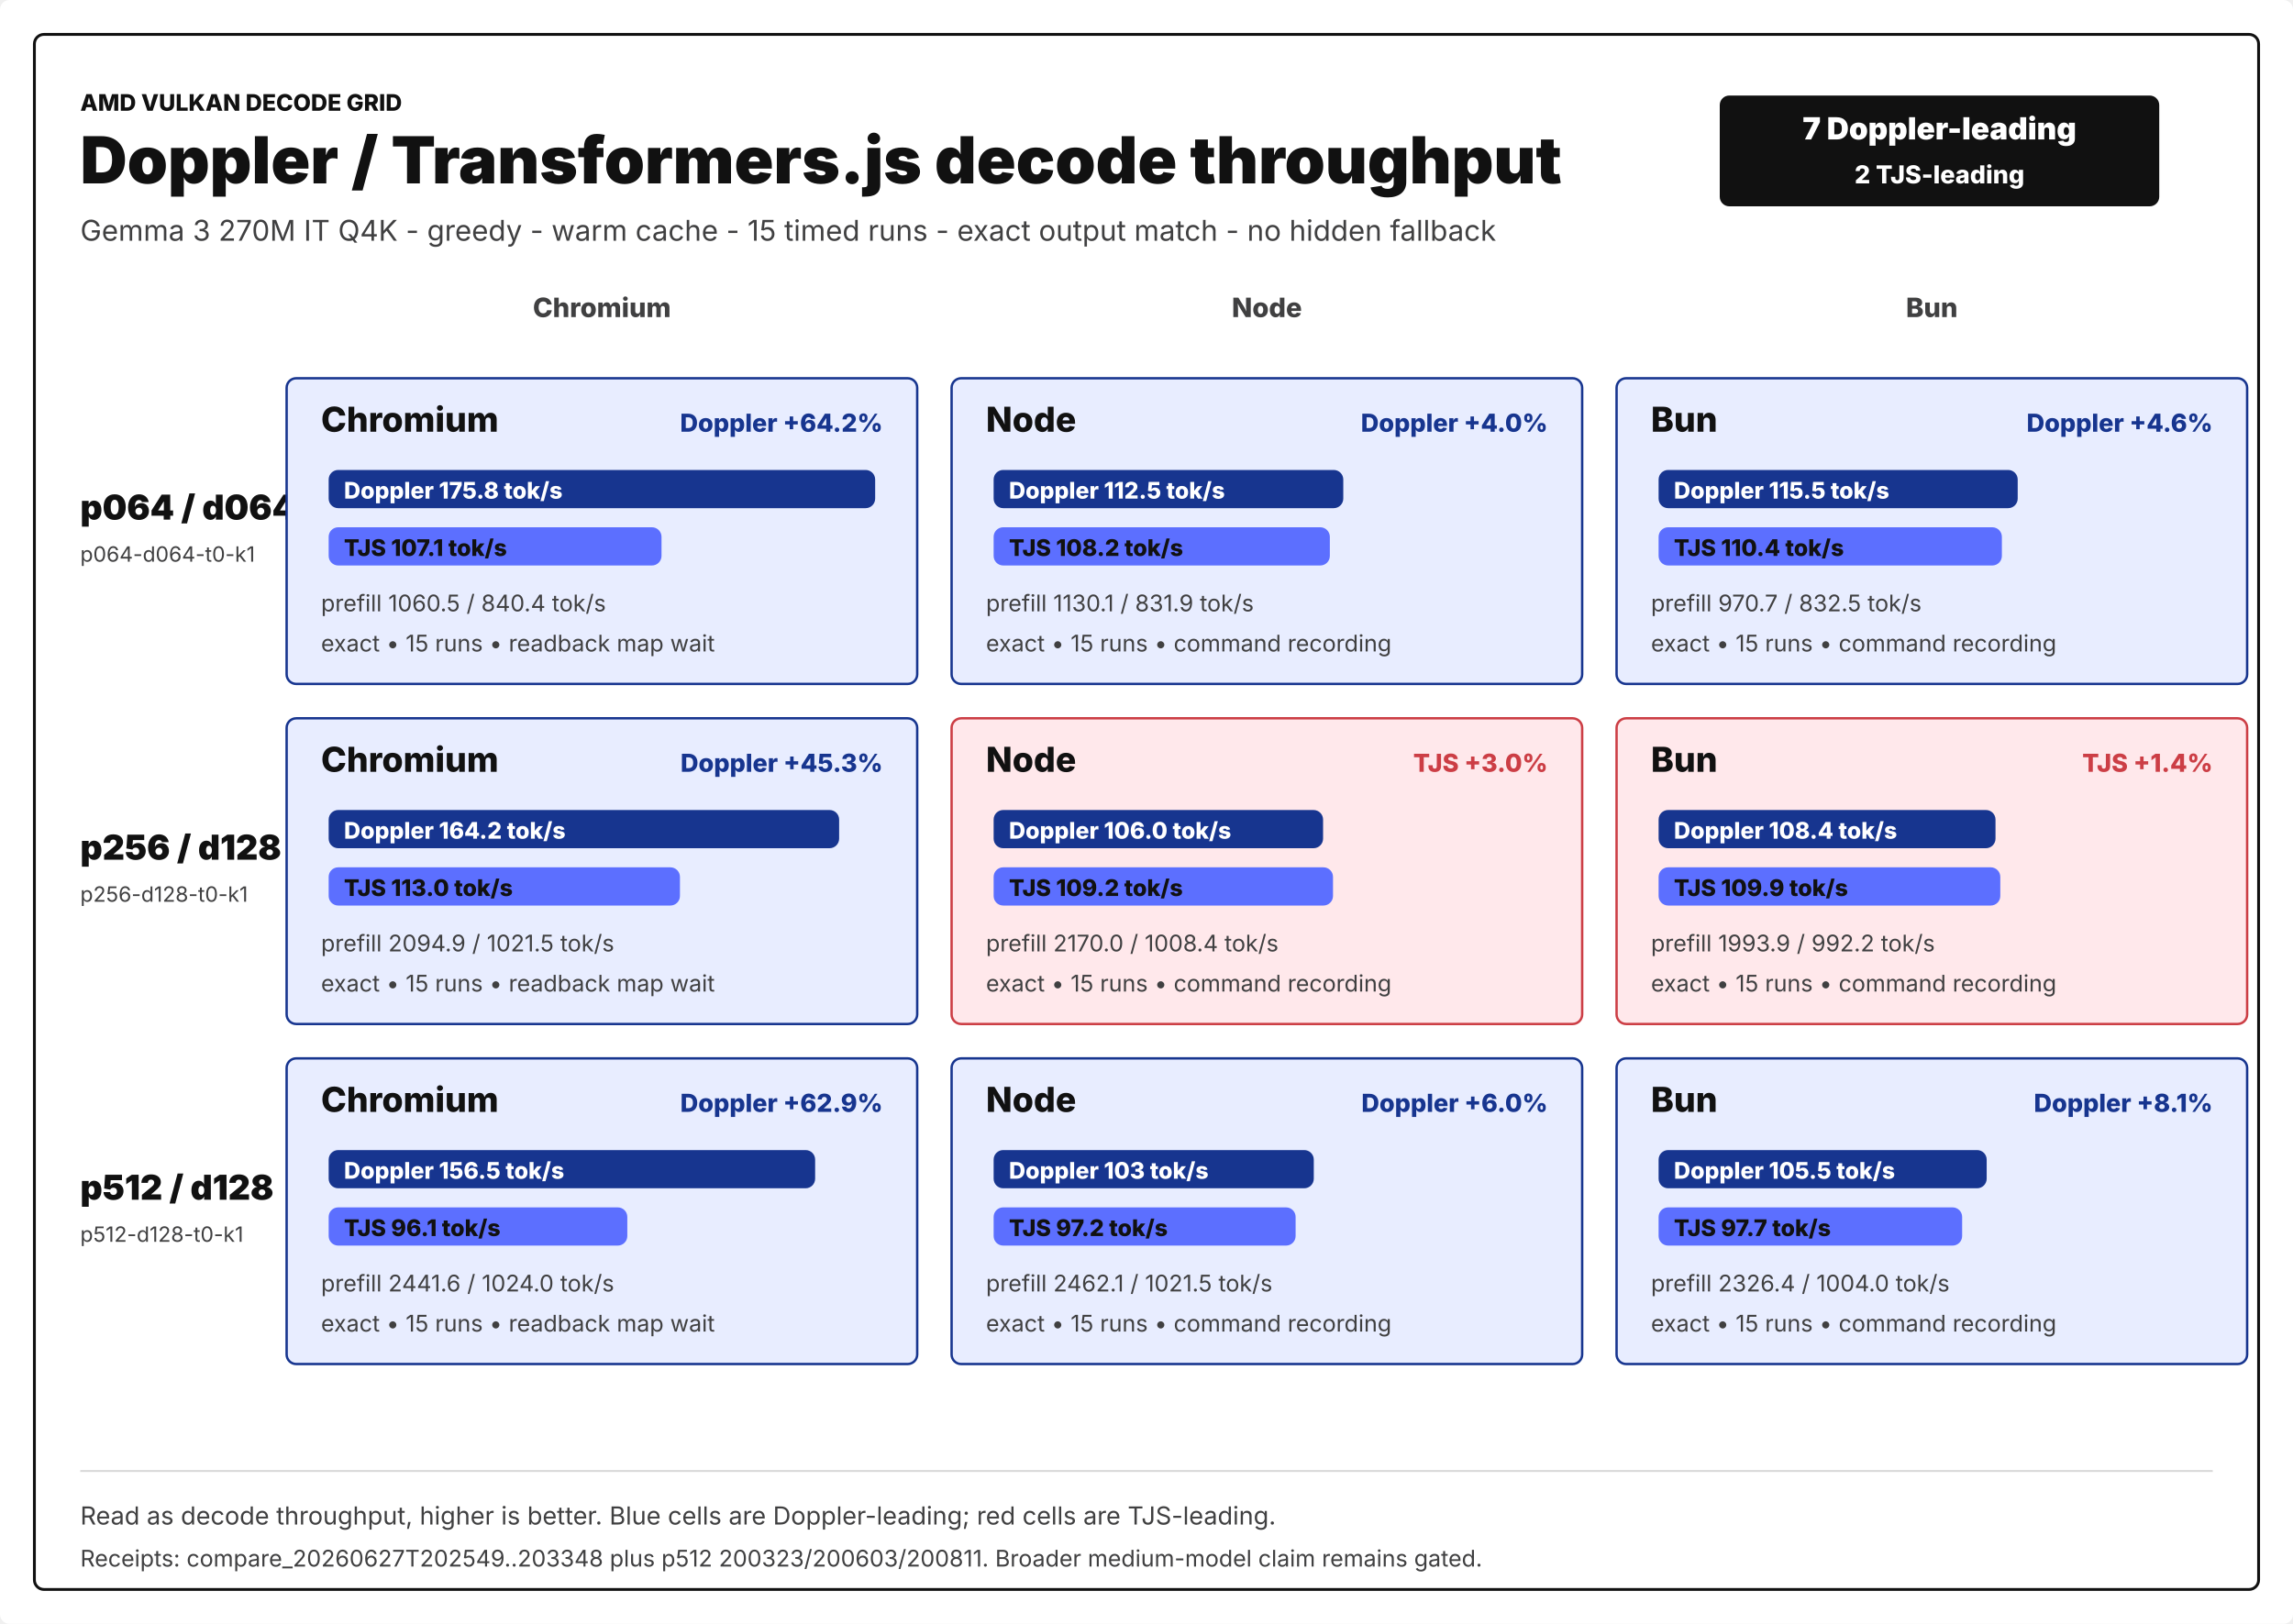
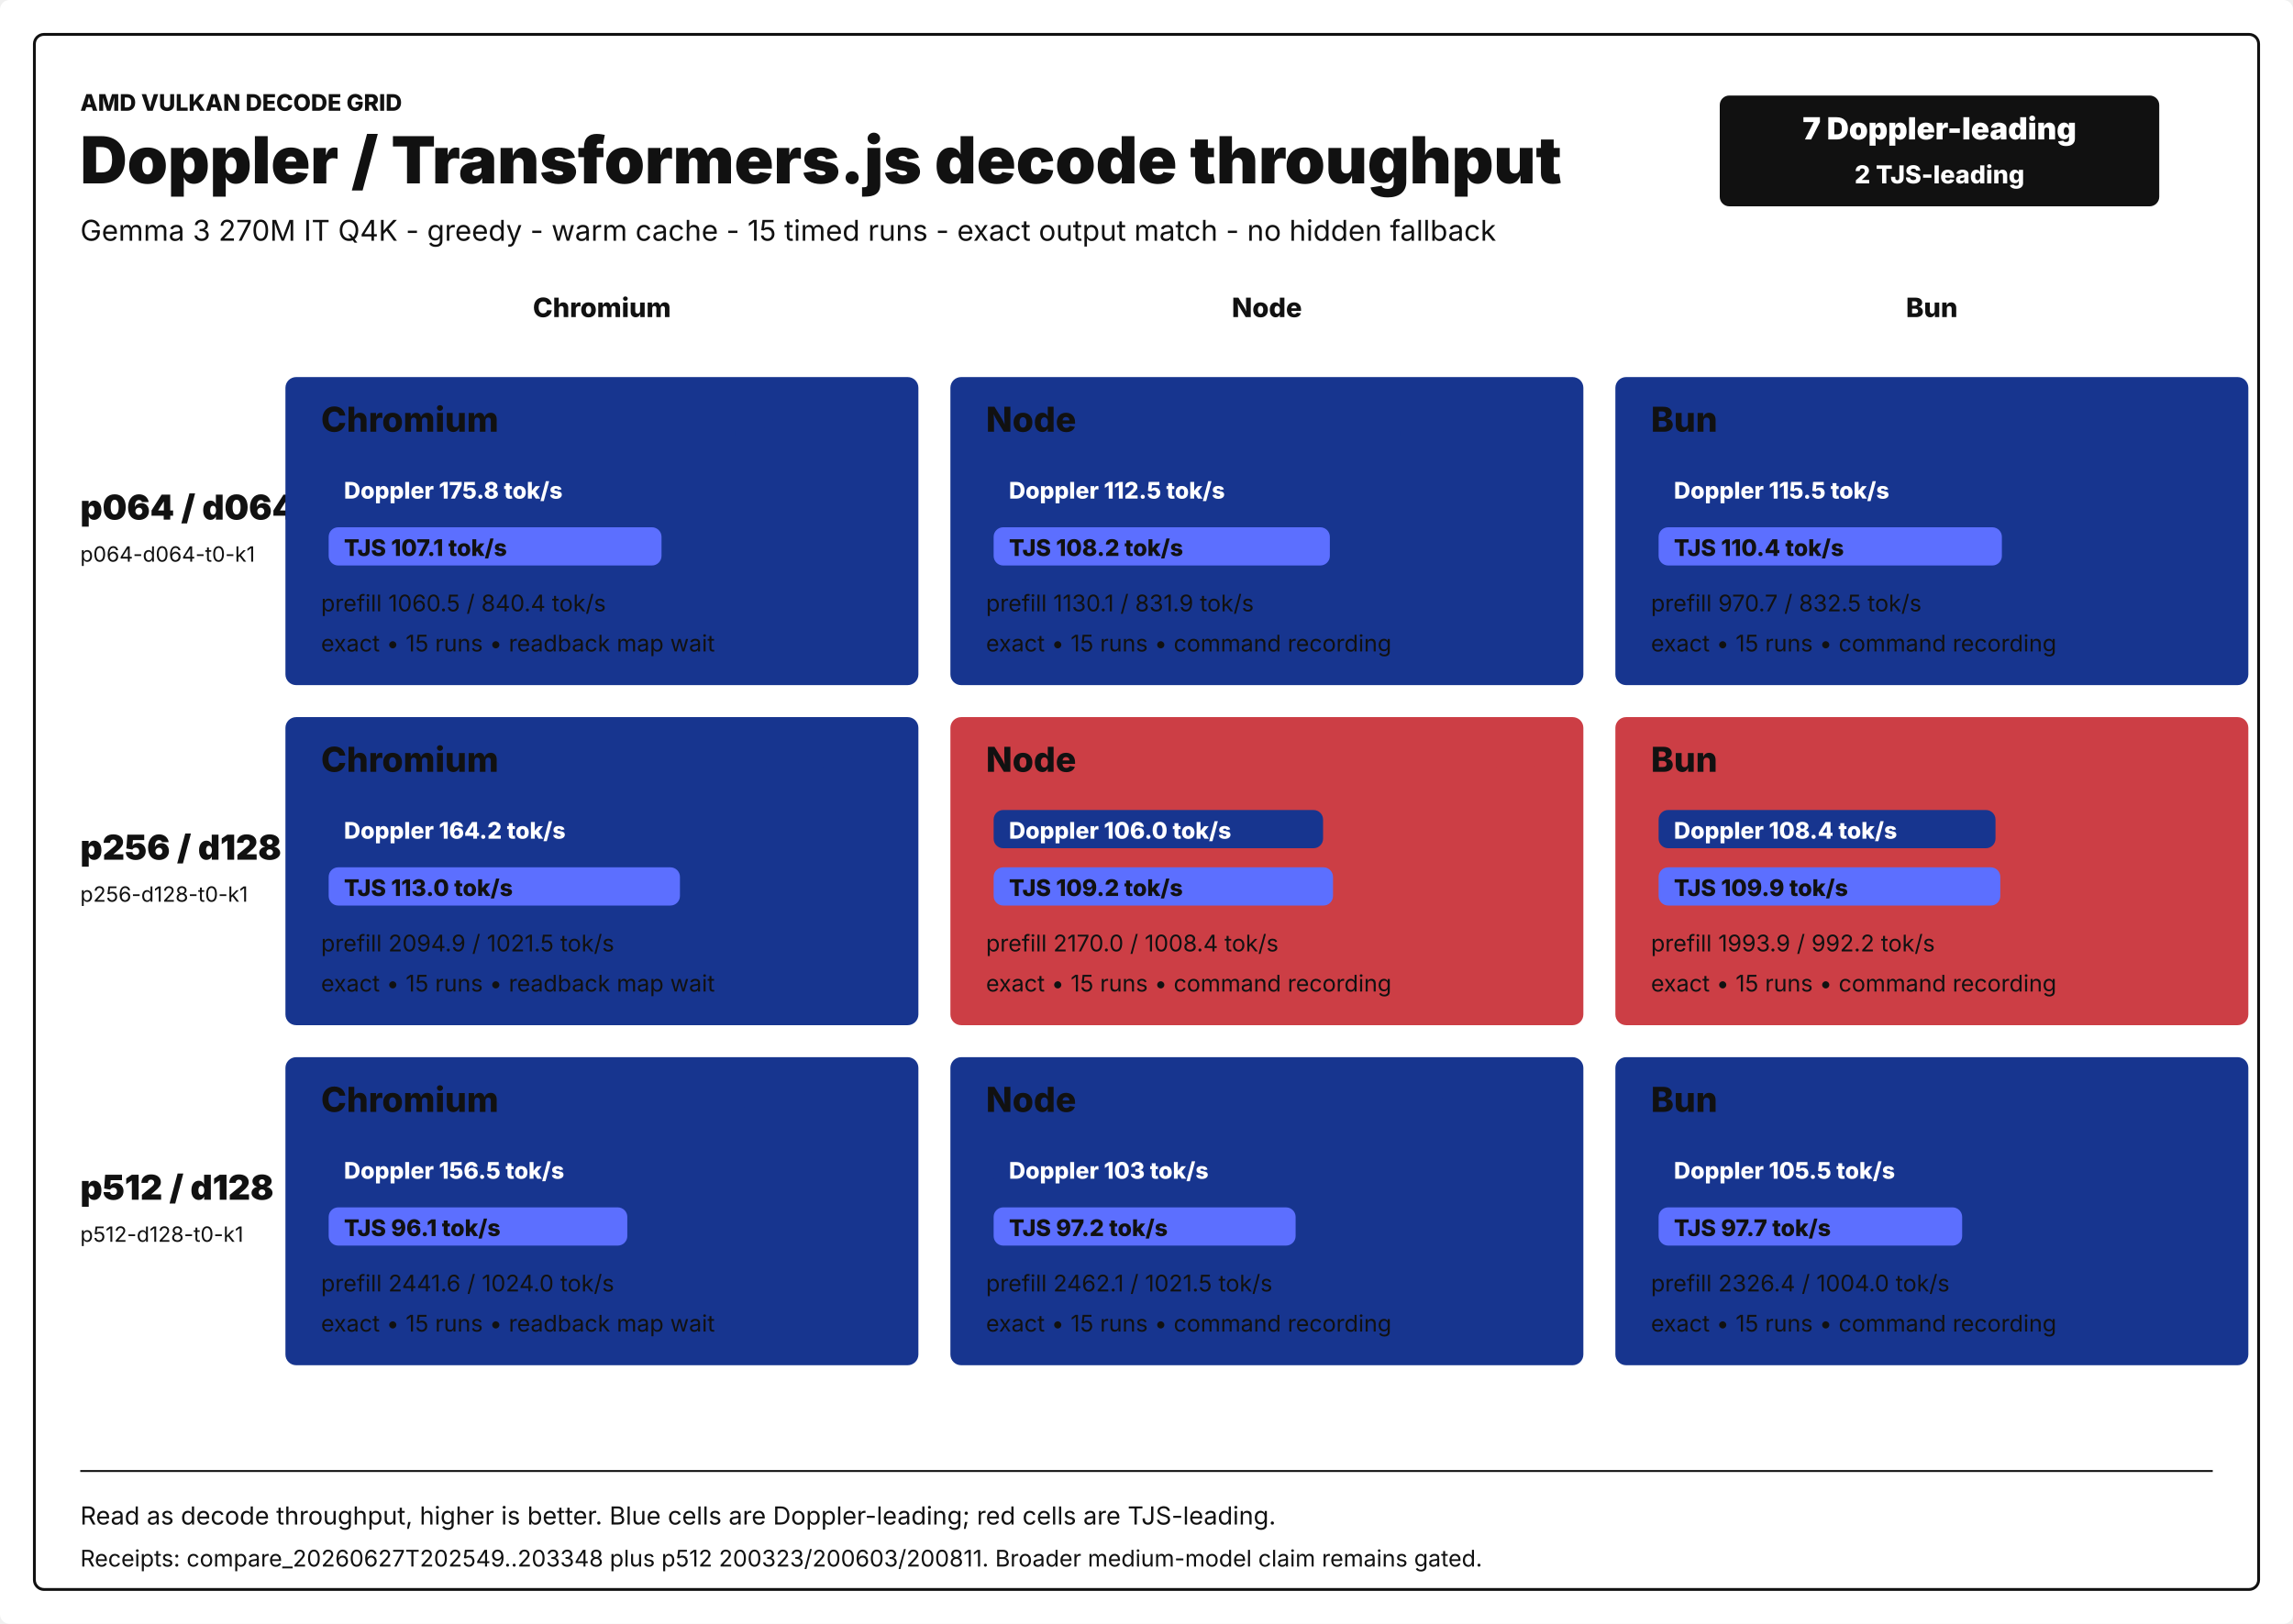
<svg xmlns="http://www.w3.org/2000/svg" width="1200" height="850" viewBox="0 0 1200 850" role="img" aria-labelledby="title desc">
  <defs>
    <style>
text{font-family:Inter, 'Segoe UI', 'Helvetica Neue', Arial, sans-serif;letter-spacing:0}.mono{font-family:SFMono-Regular, Menlo, Consolas, 'Liberation Mono', monospace}
</style>
  </defs>
  <rect x="0" y="0" width="1200" height="850" rx="5" fill="#ffffff" />
  <rect x="18" y="18" width="1164" height="814" rx="5" fill="#ffffff" stroke="#111111" stroke-width="1.5" />
  <text x="42" y="58" fill="#111111" font-family="Inter, 'Segoe UI', 'Helvetica Neue', Arial, sans-serif" font-size="12" font-weight="800">AMD VULKAN DECODE GRID</text>
  <text x="42" y="96" fill="#111111" font-family="Inter, 'Segoe UI', 'Helvetica Neue', Arial, sans-serif" font-size="34" font-weight="850">Doppler / Transformers.js decode throughput</text>
-   <text x="42" y="126" fill="#404041" font-family="Inter, 'Segoe UI', 'Helvetica Neue', Arial, sans-serif" font-size="15">Gemma 3 270M IT Q4K - greedy - warm cache - 15 timed runs - exact output match - no hidden fallback</text>
+   <text x="42" y="126" fill="#111111" font-family="Inter, 'Segoe UI', 'Helvetica Neue', Arial, sans-serif" font-size="15">Gemma 3 270M IT Q4K - greedy - warm cache - 15 timed runs - exact output match - no hidden fallback</text>
  <rect x="900" y="50" width="230" height="58" rx="5" fill="#111111" />
  <text x="1015" y="73" fill="#ffffff" font-family="Inter, 'Segoe UI', 'Helvetica Neue', Arial, sans-serif" font-size="16" font-weight="850" text-anchor="middle">7 Doppler-leading</text>
  <text x="1015" y="96" fill="#ffffff" font-family="Inter, 'Segoe UI', 'Helvetica Neue', Arial, sans-serif" font-size="13" font-weight="800" text-anchor="middle">2 TJS-leading</text>
-   <text x="315" y="166" fill="#404041" font-family="Inter, 'Segoe UI', 'Helvetica Neue', Arial, sans-serif" font-size="14" font-weight="800" text-anchor="middle">Chromium</text>
-   <text x="663" y="166" fill="#404041" font-family="Inter, 'Segoe UI', 'Helvetica Neue', Arial, sans-serif" font-size="14" font-weight="800" text-anchor="middle">Node</text>
-   <text x="1011" y="166" fill="#404041" font-family="Inter, 'Segoe UI', 'Helvetica Neue', Arial, sans-serif" font-size="14" font-weight="800" text-anchor="middle">Bun</text>
+   <text x="315" y="166" fill="#111111" font-family="Inter, 'Segoe UI', 'Helvetica Neue', Arial, sans-serif" font-size="14" font-weight="800" text-anchor="middle">Chromium</text>
+   <text x="663" y="166" fill="#111111" font-family="Inter, 'Segoe UI', 'Helvetica Neue', Arial, sans-serif" font-size="14" font-weight="800" text-anchor="middle">Node</text>
+   <text x="1011" y="166" fill="#111111" font-family="Inter, 'Segoe UI', 'Helvetica Neue', Arial, sans-serif" font-size="14" font-weight="800" text-anchor="middle">Bun</text>
  <text x="42" y="272" fill="#111111" font-family="Inter, 'Segoe UI', 'Helvetica Neue', Arial, sans-serif" font-size="18" font-weight="850">p064 / d064</text>
-   <text x="42" y="294" fill="#404041" font-family="SFMono-Regular, Menlo, Consolas, 'Liberation Mono', monospace" font-size="11">p064-d064-t0-k1</text>
-   <rect x="150" y="198" width="330" height="160" rx="5" fill="#e8edff" stroke="#17358f" stroke-width="1.25" />
+   <text x="42" y="294" fill="#111111" font-family="SFMono-Regular, Menlo, Consolas, 'Liberation Mono', monospace" font-size="11">p064-d064-t0-k1</text>
+   <rect x="150" y="198" width="330" height="160" rx="5" fill="#17358f" stroke="#17358f" stroke-width="1.25" />
  <text x="168" y="226" fill="#111111" font-family="Inter, 'Segoe UI', 'Helvetica Neue', Arial, sans-serif" font-size="18" font-weight="800">Chromium</text>
  <text x="462" y="226" fill="#17358f" font-family="Inter, 'Segoe UI', 'Helvetica Neue', Arial, sans-serif" font-size="13" font-weight="800" text-anchor="end">Doppler +64.2%</text>
  <rect x="172" y="246" width="286" height="20" rx="5" fill="#17358f" />
  <text x="180" y="261" fill="#ffffff" font-family="SFMono-Regular, Menlo, Consolas, 'Liberation Mono', monospace" font-size="12" font-weight="800">Doppler 175.8 tok/s</text>
  <rect x="172" y="276" width="174.194" height="20" rx="5" fill="#5c6fff" />
  <text x="180" y="291" fill="#111111" font-family="SFMono-Regular, Menlo, Consolas, 'Liberation Mono', monospace" font-size="12" font-weight="800">TJS 107.1 tok/s</text>
-   <text x="168" y="320" fill="#404041" font-family="SFMono-Regular, Menlo, Consolas, 'Liberation Mono', monospace" font-size="12">prefill 1060.5 / 840.4 tok/s</text>
-   <text x="168" y="341" fill="#404041" font-family="Inter, 'Segoe UI', 'Helvetica Neue', Arial, sans-serif" font-size="12">exact • 15 runs • readback map wait</text>
-   <rect x="498" y="198" width="330" height="160" rx="5" fill="#e8edff" stroke="#17358f" stroke-width="1.25" />
+   <text x="168" y="320" fill="#111111" font-family="SFMono-Regular, Menlo, Consolas, 'Liberation Mono', monospace" font-size="12">prefill 1060.5 / 840.4 tok/s</text>
+   <text x="168" y="341" fill="#111111" font-family="Inter, 'Segoe UI', 'Helvetica Neue', Arial, sans-serif" font-size="12">exact • 15 runs • readback map wait</text>
+   <rect x="498" y="198" width="330" height="160" rx="5" fill="#17358f" stroke="#17358f" stroke-width="1.25" />
  <text x="516" y="226" fill="#111111" font-family="Inter, 'Segoe UI', 'Helvetica Neue', Arial, sans-serif" font-size="18" font-weight="800">Node</text>
  <text x="810" y="226" fill="#17358f" font-family="Inter, 'Segoe UI', 'Helvetica Neue', Arial, sans-serif" font-size="13" font-weight="800" text-anchor="end">Doppler +4.0%</text>
  <rect x="520" y="246" width="182.983" height="20" rx="5" fill="#17358f" />
  <text x="528" y="261" fill="#ffffff" font-family="SFMono-Regular, Menlo, Consolas, 'Liberation Mono', monospace" font-size="12" font-weight="800">Doppler 112.5 tok/s</text>
  <rect x="520" y="276" width="175.948" height="20" rx="5" fill="#5c6fff" />
  <text x="528" y="291" fill="#111111" font-family="SFMono-Regular, Menlo, Consolas, 'Liberation Mono', monospace" font-size="12" font-weight="800">TJS 108.2 tok/s</text>
-   <text x="516" y="320" fill="#404041" font-family="SFMono-Regular, Menlo, Consolas, 'Liberation Mono', monospace" font-size="12">prefill 1130.1 / 831.9 tok/s</text>
-   <text x="516" y="341" fill="#404041" font-family="Inter, 'Segoe UI', 'Helvetica Neue', Arial, sans-serif" font-size="12">exact • 15 runs • command recording</text>
-   <rect x="846" y="198" width="330" height="160" rx="5" fill="#e8edff" stroke="#17358f" stroke-width="1.25" />
+   <text x="516" y="320" fill="#111111" font-family="SFMono-Regular, Menlo, Consolas, 'Liberation Mono', monospace" font-size="12">prefill 1130.1 / 831.9 tok/s</text>
+   <text x="516" y="341" fill="#111111" font-family="Inter, 'Segoe UI', 'Helvetica Neue', Arial, sans-serif" font-size="12">exact • 15 runs • command recording</text>
+   <rect x="846" y="198" width="330" height="160" rx="5" fill="#17358f" stroke="#17358f" stroke-width="1.25" />
  <text x="864" y="226" fill="#111111" font-family="Inter, 'Segoe UI', 'Helvetica Neue', Arial, sans-serif" font-size="18" font-weight="800">Bun</text>
  <text x="1158" y="226" fill="#17358f" font-family="Inter, 'Segoe UI', 'Helvetica Neue', Arial, sans-serif" font-size="13" font-weight="800" text-anchor="end">Doppler +4.6%</text>
  <rect x="868" y="246" width="187.928" height="20" rx="5" fill="#17358f" />
  <text x="876" y="261" fill="#ffffff" font-family="SFMono-Regular, Menlo, Consolas, 'Liberation Mono', monospace" font-size="12" font-weight="800">Doppler 115.5 tok/s</text>
  <rect x="868" y="276" width="179.646" height="20" rx="5" fill="#5c6fff" />
  <text x="876" y="291" fill="#111111" font-family="SFMono-Regular, Menlo, Consolas, 'Liberation Mono', monospace" font-size="12" font-weight="800">TJS 110.4 tok/s</text>
-   <text x="864" y="320" fill="#404041" font-family="SFMono-Regular, Menlo, Consolas, 'Liberation Mono', monospace" font-size="12">prefill 970.7 / 832.5 tok/s</text>
-   <text x="864" y="341" fill="#404041" font-family="Inter, 'Segoe UI', 'Helvetica Neue', Arial, sans-serif" font-size="12">exact • 15 runs • command recording</text>
+   <text x="864" y="320" fill="#111111" font-family="SFMono-Regular, Menlo, Consolas, 'Liberation Mono', monospace" font-size="12">prefill 970.7 / 832.5 tok/s</text>
+   <text x="864" y="341" fill="#111111" font-family="Inter, 'Segoe UI', 'Helvetica Neue', Arial, sans-serif" font-size="12">exact • 15 runs • command recording</text>
  <text x="42" y="450" fill="#111111" font-family="Inter, 'Segoe UI', 'Helvetica Neue', Arial, sans-serif" font-size="18" font-weight="850">p256 / d128</text>
-   <text x="42" y="472" fill="#404041" font-family="SFMono-Regular, Menlo, Consolas, 'Liberation Mono', monospace" font-size="11">p256-d128-t0-k1</text>
-   <rect x="150" y="376" width="330" height="160" rx="5" fill="#e8edff" stroke="#17358f" stroke-width="1.25" />
+   <text x="42" y="472" fill="#111111" font-family="SFMono-Regular, Menlo, Consolas, 'Liberation Mono', monospace" font-size="11">p256-d128-t0-k1</text>
+   <rect x="150" y="376" width="330" height="160" rx="5" fill="#17358f" stroke="#17358f" stroke-width="1.25" />
  <text x="168" y="404" fill="#111111" font-family="Inter, 'Segoe UI', 'Helvetica Neue', Arial, sans-serif" font-size="18" font-weight="800">Chromium</text>
  <text x="462" y="404" fill="#17358f" font-family="Inter, 'Segoe UI', 'Helvetica Neue', Arial, sans-serif" font-size="13" font-weight="800" text-anchor="end">Doppler +45.3%</text>
  <rect x="172" y="424" width="267.147" height="20" rx="5" fill="#17358f" />
  <text x="180" y="439" fill="#ffffff" font-family="SFMono-Regular, Menlo, Consolas, 'Liberation Mono', monospace" font-size="12" font-weight="800">Doppler 164.2 tok/s</text>
  <rect x="172" y="454" width="183.838" height="20" rx="5" fill="#5c6fff" />
  <text x="180" y="469" fill="#111111" font-family="SFMono-Regular, Menlo, Consolas, 'Liberation Mono', monospace" font-size="12" font-weight="800">TJS 113.0 tok/s</text>
-   <text x="168" y="498" fill="#404041" font-family="SFMono-Regular, Menlo, Consolas, 'Liberation Mono', monospace" font-size="12">prefill 2094.9 / 1021.5 tok/s</text>
-   <text x="168" y="519" fill="#404041" font-family="Inter, 'Segoe UI', 'Helvetica Neue', Arial, sans-serif" font-size="12">exact • 15 runs • readback map wait</text>
-   <rect x="498" y="376" width="330" height="160" rx="5" fill="#ffe8eb" stroke="#cc3e45" stroke-width="1.25" />
+   <text x="168" y="498" fill="#111111" font-family="SFMono-Regular, Menlo, Consolas, 'Liberation Mono', monospace" font-size="12">prefill 2094.9 / 1021.5 tok/s</text>
+   <text x="168" y="519" fill="#111111" font-family="Inter, 'Segoe UI', 'Helvetica Neue', Arial, sans-serif" font-size="12">exact • 15 runs • readback map wait</text>
+   <rect x="498" y="376" width="330" height="160" rx="5" fill="#cc3e45" stroke="#cc3e45" stroke-width="1.25" />
  <text x="516" y="404" fill="#111111" font-family="Inter, 'Segoe UI', 'Helvetica Neue', Arial, sans-serif" font-size="18" font-weight="800">Node</text>
  <text x="810" y="404" fill="#cc3e45" font-family="Inter, 'Segoe UI', 'Helvetica Neue', Arial, sans-serif" font-size="13" font-weight="800" text-anchor="end">TJS +3.0%</text>
  <rect x="520" y="424" width="172.41" height="20" rx="5" fill="#17358f" />
  <text x="528" y="439" fill="#ffffff" font-family="SFMono-Regular, Menlo, Consolas, 'Liberation Mono', monospace" font-size="12" font-weight="800">Doppler 106.0 tok/s</text>
  <rect x="520" y="454" width="177.605" height="20" rx="5" fill="#5c6fff" />
  <text x="528" y="469" fill="#111111" font-family="SFMono-Regular, Menlo, Consolas, 'Liberation Mono', monospace" font-size="12" font-weight="800">TJS 109.2 tok/s</text>
-   <text x="516" y="498" fill="#404041" font-family="SFMono-Regular, Menlo, Consolas, 'Liberation Mono', monospace" font-size="12">prefill 2170.0 / 1008.4 tok/s</text>
-   <text x="516" y="519" fill="#404041" font-family="Inter, 'Segoe UI', 'Helvetica Neue', Arial, sans-serif" font-size="12">exact • 15 runs • command recording</text>
-   <rect x="846" y="376" width="330" height="160" rx="5" fill="#ffe8eb" stroke="#cc3e45" stroke-width="1.25" />
+   <text x="516" y="498" fill="#111111" font-family="SFMono-Regular, Menlo, Consolas, 'Liberation Mono', monospace" font-size="12">prefill 2170.0 / 1008.4 tok/s</text>
+   <text x="516" y="519" fill="#111111" font-family="Inter, 'Segoe UI', 'Helvetica Neue', Arial, sans-serif" font-size="12">exact • 15 runs • command recording</text>
+   <rect x="846" y="376" width="330" height="160" rx="5" fill="#cc3e45" stroke="#cc3e45" stroke-width="1.25" />
  <text x="864" y="404" fill="#111111" font-family="Inter, 'Segoe UI', 'Helvetica Neue', Arial, sans-serif" font-size="18" font-weight="800">Bun</text>
  <text x="1158" y="404" fill="#cc3e45" font-family="Inter, 'Segoe UI', 'Helvetica Neue', Arial, sans-serif" font-size="13" font-weight="800" text-anchor="end">TJS +1.4%</text>
  <rect x="868" y="424" width="176.314" height="20" rx="5" fill="#17358f" />
  <text x="876" y="439" fill="#ffffff" font-family="SFMono-Regular, Menlo, Consolas, 'Liberation Mono', monospace" font-size="12" font-weight="800">Doppler 108.4 tok/s</text>
  <rect x="868" y="454" width="178.822" height="20" rx="5" fill="#5c6fff" />
  <text x="876" y="469" fill="#111111" font-family="SFMono-Regular, Menlo, Consolas, 'Liberation Mono', monospace" font-size="12" font-weight="800">TJS 109.9 tok/s</text>
-   <text x="864" y="498" fill="#404041" font-family="SFMono-Regular, Menlo, Consolas, 'Liberation Mono', monospace" font-size="12">prefill 1993.9 / 992.2 tok/s</text>
-   <text x="864" y="519" fill="#404041" font-family="Inter, 'Segoe UI', 'Helvetica Neue', Arial, sans-serif" font-size="12">exact • 15 runs • command recording</text>
+   <text x="864" y="498" fill="#111111" font-family="SFMono-Regular, Menlo, Consolas, 'Liberation Mono', monospace" font-size="12">prefill 1993.9 / 992.2 tok/s</text>
+   <text x="864" y="519" fill="#111111" font-family="Inter, 'Segoe UI', 'Helvetica Neue', Arial, sans-serif" font-size="12">exact • 15 runs • command recording</text>
  <text x="42" y="628" fill="#111111" font-family="Inter, 'Segoe UI', 'Helvetica Neue', Arial, sans-serif" font-size="18" font-weight="850">p512 / d128</text>
-   <text x="42" y="650" fill="#404041" font-family="SFMono-Regular, Menlo, Consolas, 'Liberation Mono', monospace" font-size="11">p512-d128-t0-k1</text>
-   <rect x="150" y="554" width="330" height="160" rx="5" fill="#e8edff" stroke="#17358f" stroke-width="1.25" />
+   <text x="42" y="650" fill="#111111" font-family="SFMono-Regular, Menlo, Consolas, 'Liberation Mono', monospace" font-size="11">p512-d128-t0-k1</text>
+   <rect x="150" y="554" width="330" height="160" rx="5" fill="#17358f" stroke="#17358f" stroke-width="1.25" />
  <text x="168" y="582" fill="#111111" font-family="Inter, 'Segoe UI', 'Helvetica Neue', Arial, sans-serif" font-size="18" font-weight="800">Chromium</text>
  <text x="462" y="582" fill="#17358f" font-family="Inter, 'Segoe UI', 'Helvetica Neue', Arial, sans-serif" font-size="13" font-weight="800" text-anchor="end">Doppler +62.9%</text>
  <rect x="172" y="602" width="254.589" height="20" rx="5" fill="#17358f" />
  <text x="180" y="617" fill="#ffffff" font-family="SFMono-Regular, Menlo, Consolas, 'Liberation Mono', monospace" font-size="12" font-weight="800">Doppler 156.5 tok/s</text>
  <rect x="172" y="632" width="156.291" height="20" rx="5" fill="#5c6fff" />
  <text x="180" y="647" fill="#111111" font-family="SFMono-Regular, Menlo, Consolas, 'Liberation Mono', monospace" font-size="12" font-weight="800">TJS 96.1 tok/s</text>
-   <text x="168" y="676" fill="#404041" font-family="SFMono-Regular, Menlo, Consolas, 'Liberation Mono', monospace" font-size="12">prefill 2441.6 / 1024.0 tok/s</text>
-   <text x="168" y="697" fill="#404041" font-family="Inter, 'Segoe UI', 'Helvetica Neue', Arial, sans-serif" font-size="12">exact • 15 runs • readback map wait</text>
-   <rect x="498" y="554" width="330" height="160" rx="5" fill="#e8edff" stroke="#17358f" stroke-width="1.25" />
+   <text x="168" y="676" fill="#111111" font-family="SFMono-Regular, Menlo, Consolas, 'Liberation Mono', monospace" font-size="12">prefill 2441.6 / 1024.0 tok/s</text>
+   <text x="168" y="697" fill="#111111" font-family="Inter, 'Segoe UI', 'Helvetica Neue', Arial, sans-serif" font-size="12">exact • 15 runs • readback map wait</text>
+   <rect x="498" y="554" width="330" height="160" rx="5" fill="#17358f" stroke="#17358f" stroke-width="1.25" />
  <text x="516" y="582" fill="#111111" font-family="Inter, 'Segoe UI', 'Helvetica Neue', Arial, sans-serif" font-size="18" font-weight="800">Node</text>
  <text x="810" y="582" fill="#17358f" font-family="Inter, 'Segoe UI', 'Helvetica Neue', Arial, sans-serif" font-size="13" font-weight="800" text-anchor="end">Doppler +6.0%</text>
  <rect x="520" y="602" width="167.546" height="20" rx="5" fill="#17358f" />
  <text x="528" y="617" fill="#ffffff" font-family="SFMono-Regular, Menlo, Consolas, 'Liberation Mono', monospace" font-size="12" font-weight="800">Doppler 103 tok/s</text>
  <rect x="520" y="632" width="158.035" height="20" rx="5" fill="#5c6fff" />
  <text x="528" y="647" fill="#111111" font-family="SFMono-Regular, Menlo, Consolas, 'Liberation Mono', monospace" font-size="12" font-weight="800">TJS 97.2 tok/s</text>
-   <text x="516" y="676" fill="#404041" font-family="SFMono-Regular, Menlo, Consolas, 'Liberation Mono', monospace" font-size="12">prefill 2462.1 / 1021.5 tok/s</text>
-   <text x="516" y="697" fill="#404041" font-family="Inter, 'Segoe UI', 'Helvetica Neue', Arial, sans-serif" font-size="12">exact • 15 runs • command recording</text>
-   <rect x="846" y="554" width="330" height="160" rx="5" fill="#e8edff" stroke="#17358f" stroke-width="1.25" />
+   <text x="516" y="676" fill="#111111" font-family="SFMono-Regular, Menlo, Consolas, 'Liberation Mono', monospace" font-size="12">prefill 2462.1 / 1021.5 tok/s</text>
+   <text x="516" y="697" fill="#111111" font-family="Inter, 'Segoe UI', 'Helvetica Neue', Arial, sans-serif" font-size="12">exact • 15 runs • command recording</text>
+   <rect x="846" y="554" width="330" height="160" rx="5" fill="#17358f" stroke="#17358f" stroke-width="1.25" />
  <text x="864" y="582" fill="#111111" font-family="Inter, 'Segoe UI', 'Helvetica Neue', Arial, sans-serif" font-size="18" font-weight="800">Bun</text>
  <text x="1158" y="582" fill="#17358f" font-family="Inter, 'Segoe UI', 'Helvetica Neue', Arial, sans-serif" font-size="13" font-weight="800" text-anchor="end">Doppler +8.1%</text>
  <rect x="868" y="602" width="171.694" height="20" rx="5" fill="#17358f" />
  <text x="876" y="617" fill="#ffffff" font-family="SFMono-Regular, Menlo, Consolas, 'Liberation Mono', monospace" font-size="12" font-weight="800">Doppler 105.5 tok/s</text>
  <rect x="868" y="632" width="158.854" height="20" rx="5" fill="#5c6fff" />
  <text x="876" y="647" fill="#111111" font-family="SFMono-Regular, Menlo, Consolas, 'Liberation Mono', monospace" font-size="12" font-weight="800">TJS 97.7 tok/s</text>
-   <text x="864" y="676" fill="#404041" font-family="SFMono-Regular, Menlo, Consolas, 'Liberation Mono', monospace" font-size="12">prefill 2326.4 / 1004.0 tok/s</text>
-   <text x="864" y="697" fill="#404041" font-family="Inter, 'Segoe UI', 'Helvetica Neue', Arial, sans-serif" font-size="12">exact • 15 runs • command recording</text>
-   <line x1="42" y1="770" x2="1158" y2="770" stroke="#d8d8d8" />
-   <text x="42" y="798" fill="#404041" font-family="Inter, 'Segoe UI', 'Helvetica Neue', Arial, sans-serif" font-size="13">Read as decode throughput, higher is better. Blue cells are Doppler-leading; red cells are TJS-leading.</text>
-   <text x="42" y="820" fill="#404041" font-family="SFMono-Regular, Menlo, Consolas, 'Liberation Mono', monospace" font-size="12">Receipts: compare_20260627T202549..203348 plus p512 200323/200603/200811. Broader medium-model claim remains gated.</text>
+   <text x="864" y="676" fill="#111111" font-family="SFMono-Regular, Menlo, Consolas, 'Liberation Mono', monospace" font-size="12">prefill 2326.4 / 1004.0 tok/s</text>
+   <text x="864" y="697" fill="#111111" font-family="Inter, 'Segoe UI', 'Helvetica Neue', Arial, sans-serif" font-size="12">exact • 15 runs • command recording</text>
+   <line x1="42" y1="770" x2="1158" y2="770" stroke="#111111" />
+   <text x="42" y="798" fill="#111111" font-family="Inter, 'Segoe UI', 'Helvetica Neue', Arial, sans-serif" font-size="13">Read as decode throughput, higher is better. Blue cells are Doppler-leading; red cells are TJS-leading.</text>
+   <text x="42" y="820" fill="#111111" font-family="SFMono-Regular, Menlo, Consolas, 'Liberation Mono', monospace" font-size="12">Receipts: compare_20260627T202549..203348 plus p512 200323/200603/200811. Broader medium-model claim remains gated.</text>
</svg>
